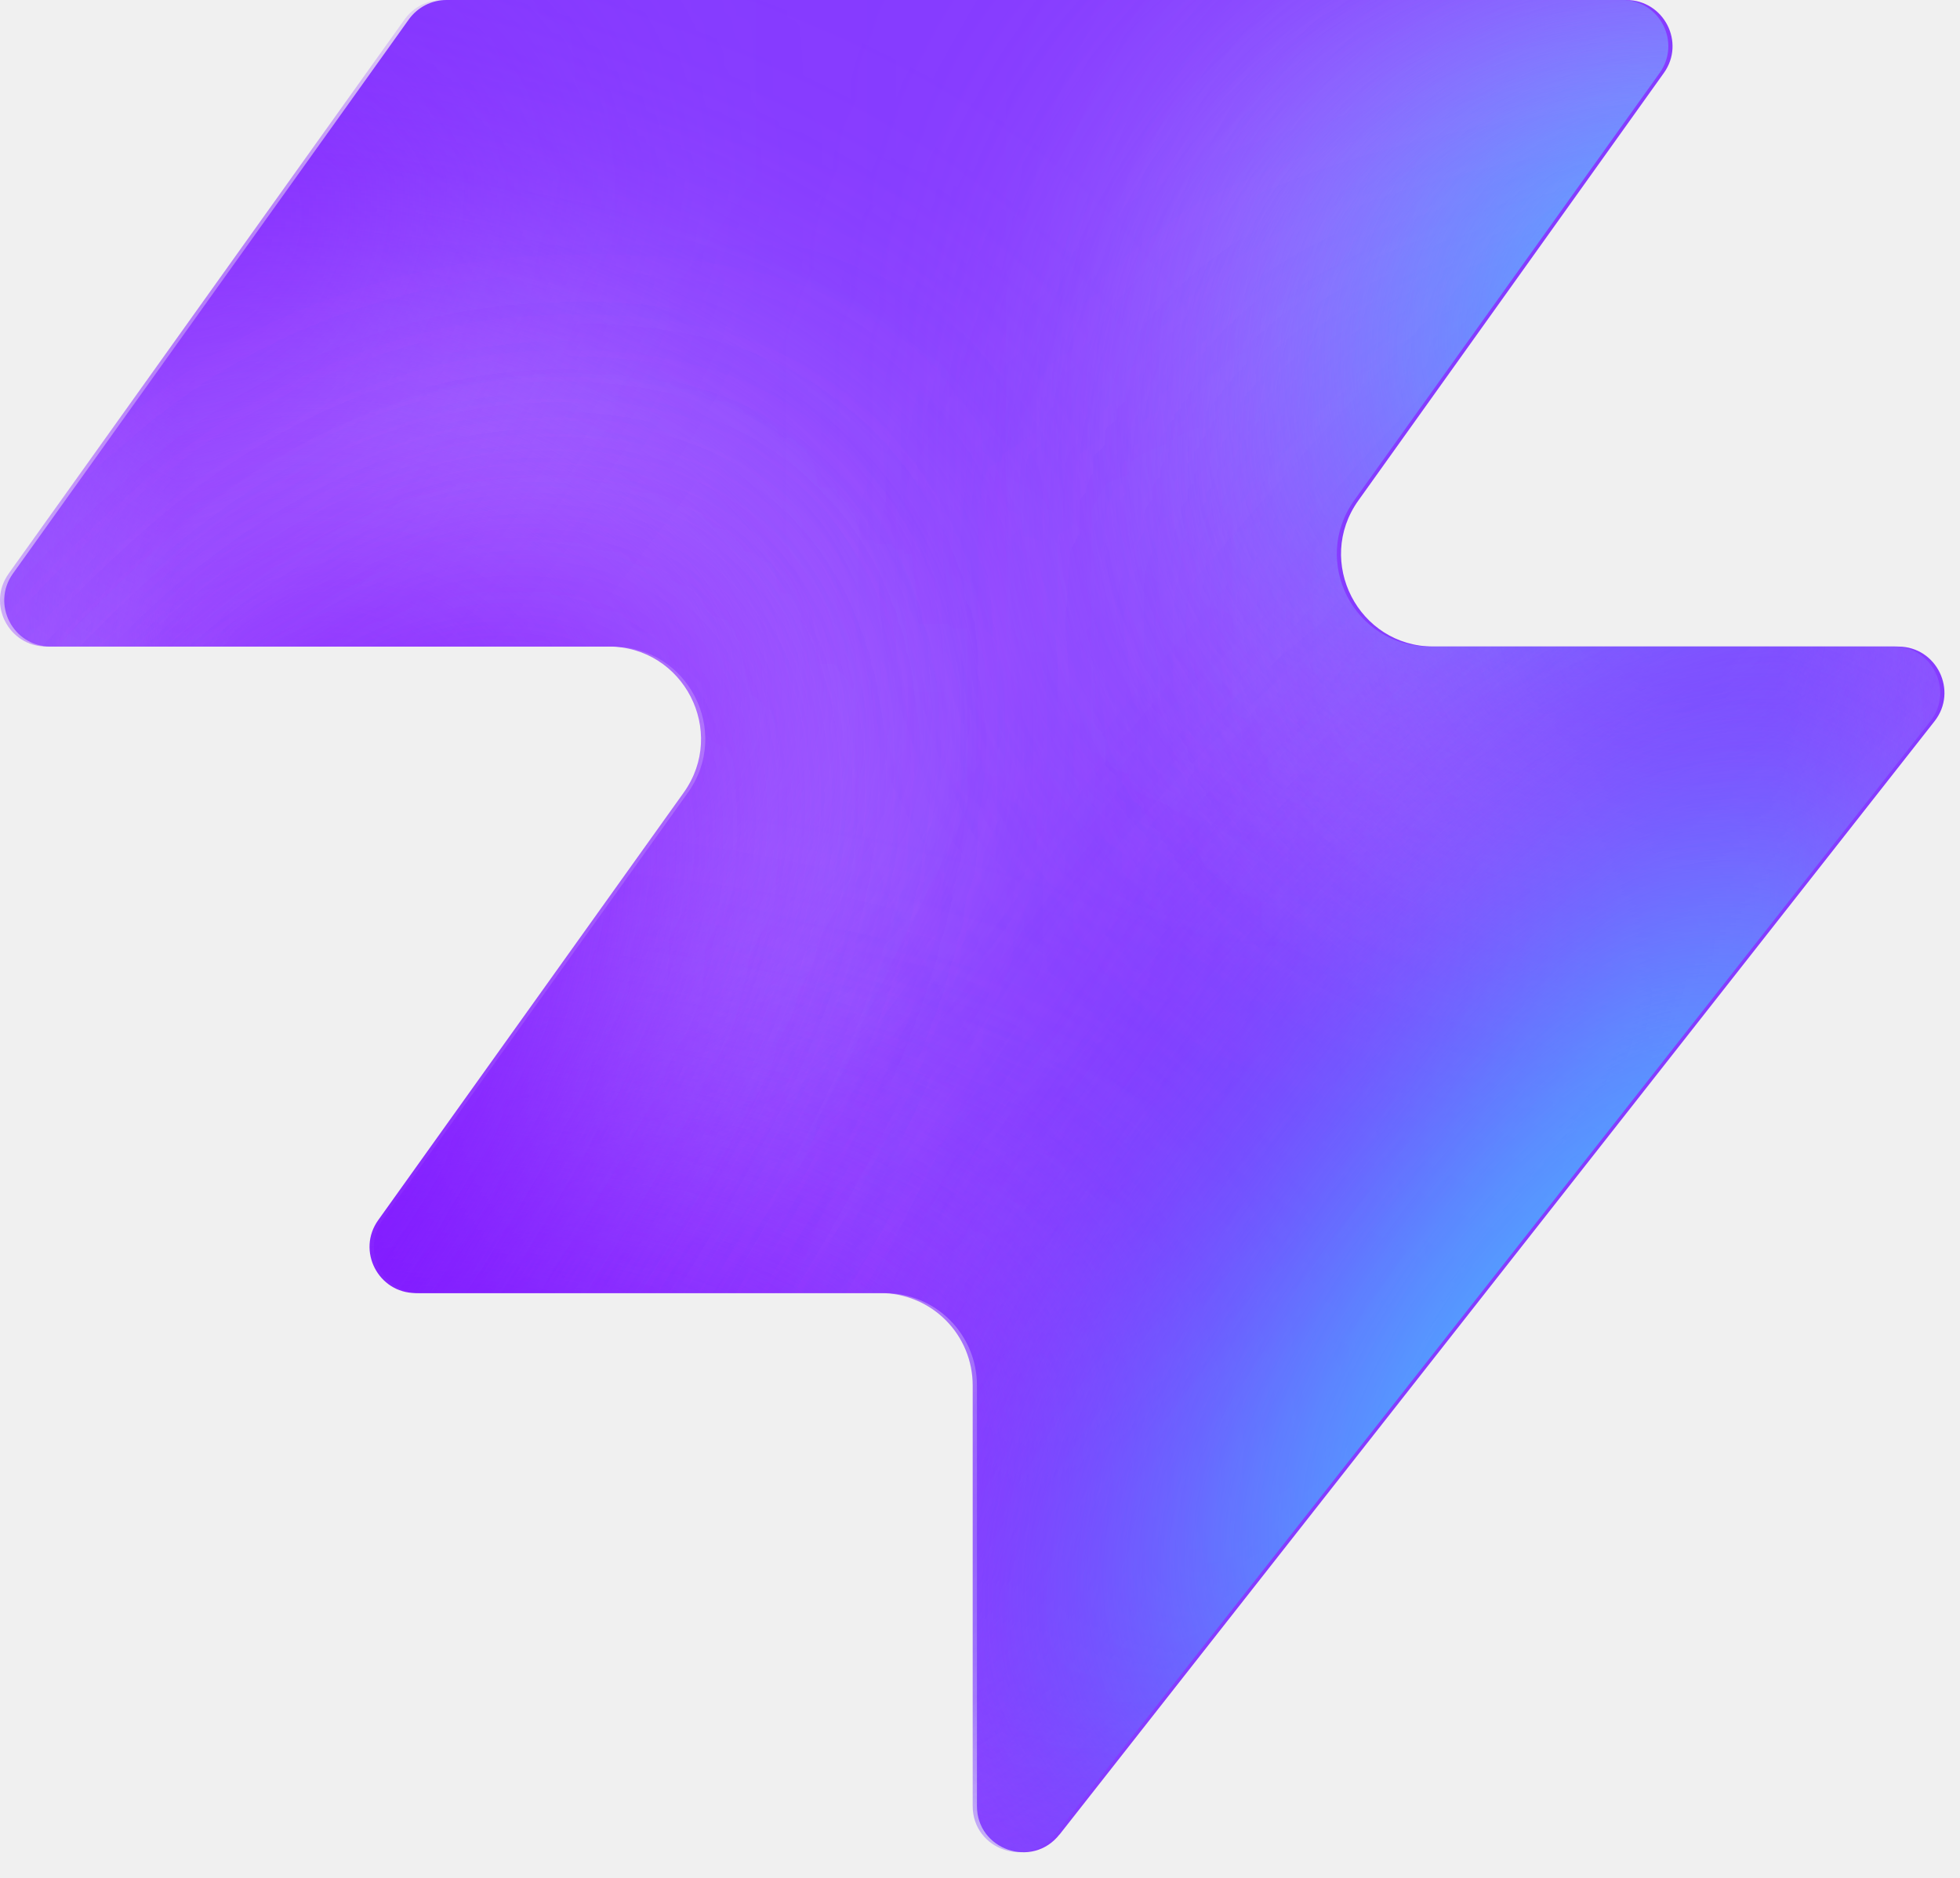
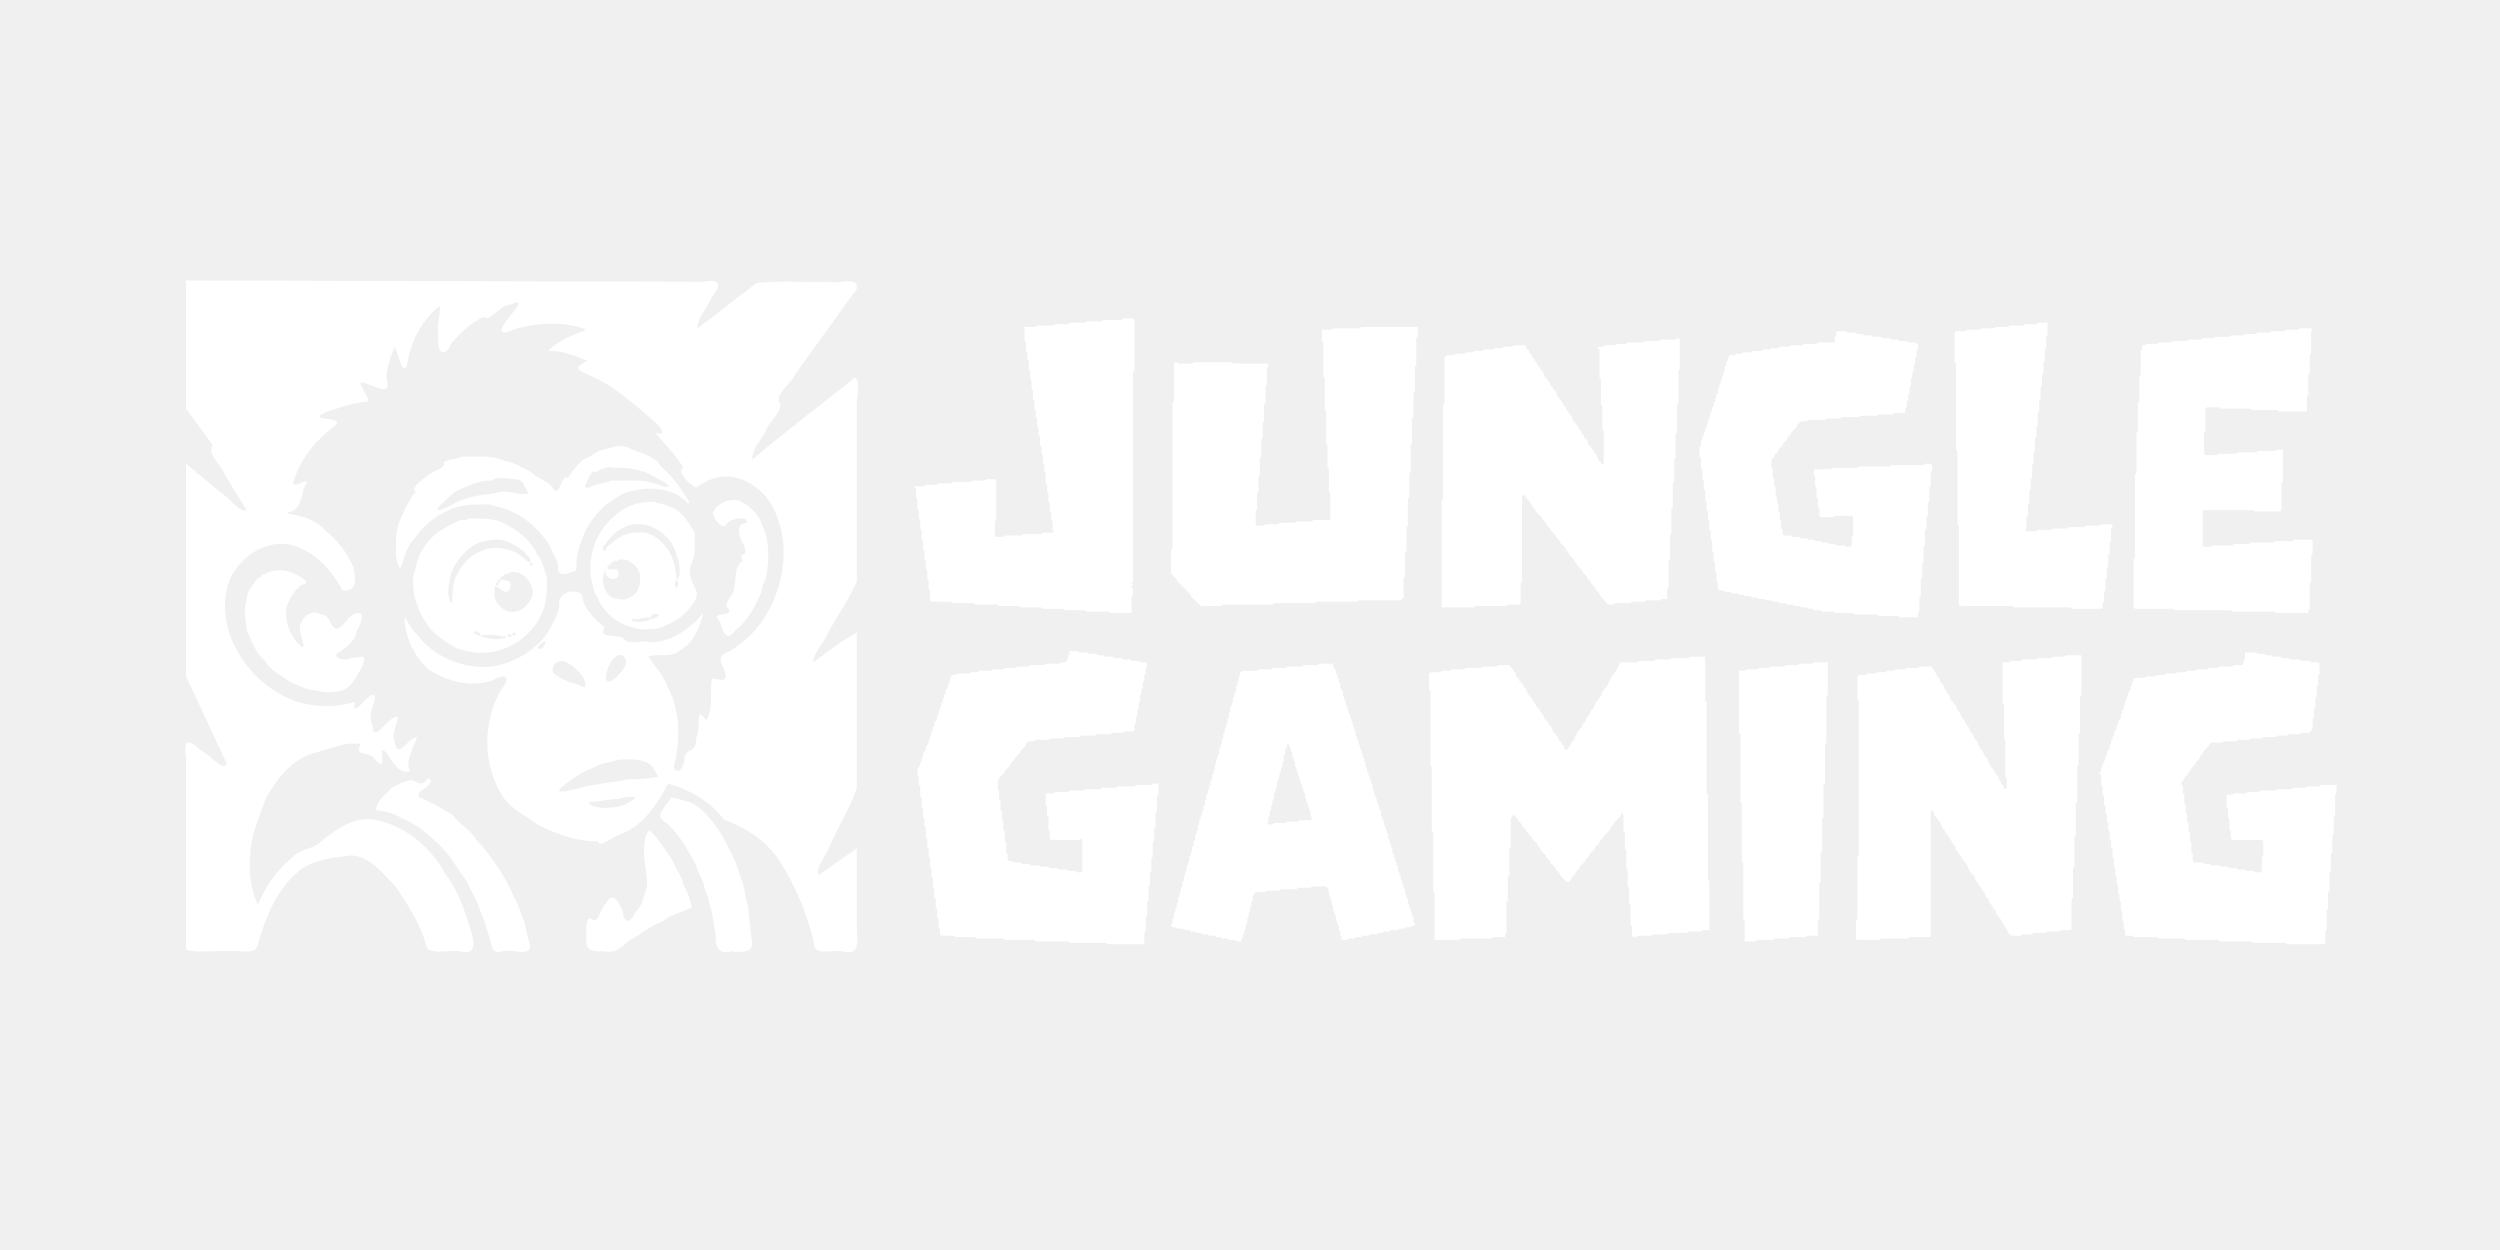
- <svg xmlns="http://www.w3.org/2000/svg" width="48" height="46" fill="none" viewBox="0 0 48 46">
-   <path fill="#863bff" d="M25.946 44.938c-.664.845-2.021.375-2.021-.698V33.937a2.26 2.26 0 0 0-2.262-2.262H10.287c-.92 0-1.456-1.04-.92-1.788l7.48-10.471c1.07-1.497 0-3.578-1.842-3.578H1.237c-.92 0-1.456-1.04-.92-1.788L10.013.474c.214-.297.556-.474.92-.474h28.894c.92 0 1.456 1.04.92 1.788l-7.48 10.471c-1.07 1.498 0 3.579 1.842 3.579h11.377c.943 0 1.473 1.088.89 1.83L25.947 44.94z" style="fill:#863bff;fill:color(display-p3 .525 .23 1);fill-opacity:1" />
-   <mask id="a" width="48" height="46" x="0" y="0" maskUnits="userSpaceOnUse" style="mask-type:alpha">
-     <path fill="#000" d="M25.842 44.938c-.664.844-2.021.375-2.021-.698V33.937a2.26 2.26 0 0 0-2.262-2.262H10.183c-.92 0-1.456-1.04-.92-1.788l7.48-10.471c1.07-1.498 0-3.579-1.842-3.579H1.133c-.92 0-1.456-1.04-.92-1.787L9.91.473c.214-.297.556-.474.92-.474h28.894c.92 0 1.456 1.04.92 1.788l-7.48 10.471c-1.07 1.498 0 3.578 1.842 3.578h11.377c.943 0 1.473 1.088.89 1.832L25.843 44.94z" style="fill:#000;fill-opacity:1" />
-   </mask>
-   <g mask="url(#a)">
-     <g filter="url(#b)">
-       <ellipse cx="5.508" cy="14.704" fill="#ede6ff" rx="5.508" ry="14.704" style="fill:#ede6ff;fill:color(display-p3 .927 .903 1);fill-opacity:1" transform="matrix(.00324 1 1 -.00324 -4.47 31.516)" />
-     </g>
-     <g filter="url(#c)">
-       <ellipse cx="10.399" cy="29.851" fill="#ede6ff" rx="10.399" ry="29.851" style="fill:#ede6ff;fill:color(display-p3 .927 .903 1);fill-opacity:1" transform="matrix(.00324 1 1 -.00324 -39.328 7.883)" />
-     </g>
-     <g filter="url(#d)">
-       <ellipse cx="5.508" cy="30.487" fill="#7e14ff" rx="5.508" ry="30.487" style="fill:#7e14ff;fill:color(display-p3 .492 .077 1);fill-opacity:1" transform="rotate(89.814 -25.913 -14.639)scale(1 -1)" />
-     </g>
-     <g filter="url(#e)">
-       <ellipse cx="5.508" cy="30.599" fill="#7e14ff" rx="5.508" ry="30.599" style="fill:#7e14ff;fill:color(display-p3 .492 .077 1);fill-opacity:1" transform="rotate(89.814 -32.644 -3.334)scale(1 -1)" />
-     </g>
-     <g filter="url(#f)">
-       <ellipse cx="5.508" cy="30.599" fill="#7e14ff" rx="5.508" ry="30.599" style="fill:#7e14ff;fill:color(display-p3 .492 .077 1);fill-opacity:1" transform="matrix(.00324 1 1 -.00324 -34.34 30.47)" />
-     </g>
-     <g filter="url(#g)">
-       <ellipse cx="14.072" cy="22.078" fill="#ede6ff" rx="14.072" ry="22.078" style="fill:#ede6ff;fill:color(display-p3 .927 .903 1);fill-opacity:1" transform="rotate(93.35 24.506 48.493)scale(-1 1)" />
-     </g>
-     <g filter="url(#h)">
-       <ellipse cx="3.47" cy="21.501" fill="#7e14ff" rx="3.47" ry="21.501" style="fill:#7e14ff;fill:color(display-p3 .492 .077 1);fill-opacity:1" transform="rotate(89.009 28.708 47.59)scale(-1 1)" />
-     </g>
-     <g filter="url(#i)">
-       <ellipse cx="3.47" cy="21.501" fill="#7e14ff" rx="3.47" ry="21.501" style="fill:#7e14ff;fill:color(display-p3 .492 .077 1);fill-opacity:1" transform="rotate(89.009 28.708 47.59)scale(-1 1)" />
-     </g>
-     <g filter="url(#j)">
-       <ellipse cx=".387" cy="8.972" fill="#7e14ff" rx="4.407" ry="29.108" style="fill:#7e14ff;fill:color(display-p3 .492 .077 1);fill-opacity:1" transform="rotate(39.51 .387 8.972)" />
-     </g>
-     <g filter="url(#k)">
-       <ellipse cx="47.523" cy="-6.092" fill="#7e14ff" rx="4.407" ry="29.108" style="fill:#7e14ff;fill:color(display-p3 .492 .077 1);fill-opacity:1" transform="rotate(37.892 47.523 -6.092)" />
-     </g>
-     <g filter="url(#l)">
-       <ellipse cx="41.412" cy="6.333" fill="#47bfff" rx="5.971" ry="9.665" style="fill:#47bfff;fill:color(display-p3 .28 .748 1);fill-opacity:1" transform="rotate(37.892 41.412 6.333)" />
-     </g>
-     <g filter="url(#m)">
-       <ellipse cx="-1.879" cy="38.332" fill="#7e14ff" rx="4.407" ry="29.108" style="fill:#7e14ff;fill:color(display-p3 .492 .077 1);fill-opacity:1" transform="rotate(37.892 -1.88 38.332)" />
-     </g>
-     <g filter="url(#n)">
-       <ellipse cx="-1.879" cy="38.332" fill="#7e14ff" rx="4.407" ry="29.108" style="fill:#7e14ff;fill:color(display-p3 .492 .077 1);fill-opacity:1" transform="rotate(37.892 -1.88 38.332)" />
-     </g>
-     <g filter="url(#o)">
-       <ellipse cx="35.651" cy="29.907" fill="#7e14ff" rx="4.407" ry="29.108" style="fill:#7e14ff;fill:color(display-p3 .492 .077 1);fill-opacity:1" transform="rotate(37.892 35.651 29.907)" />
-     </g>
-     <g filter="url(#p)">
-       <ellipse cx="38.418" cy="32.4" fill="#47bfff" rx="5.971" ry="15.297" style="fill:#47bfff;fill:color(display-p3 .28 .748 1);fill-opacity:1" transform="rotate(37.892 38.418 32.4)" />
-     </g>
-   </g>
-   <defs>
-     <filter id="b" width="60.045" height="41.654" x="-19.77" y="16.149" color-interpolation-filters="sRGB" filterUnits="userSpaceOnUse">
-       <feFlood flood-opacity="0" result="BackgroundImageFix" />
-       <feBlend in="SourceGraphic" in2="BackgroundImageFix" result="shape" />
-       <feGaussianBlur result="effect1_foregroundBlur_2002_17158" stdDeviation="7.659" />
-     </filter>
-     <filter id="c" width="90.34" height="51.437" x="-54.613" y="-7.533" color-interpolation-filters="sRGB" filterUnits="userSpaceOnUse">
-       <feFlood flood-opacity="0" result="BackgroundImageFix" />
-       <feBlend in="SourceGraphic" in2="BackgroundImageFix" result="shape" />
-       <feGaussianBlur result="effect1_foregroundBlur_2002_17158" stdDeviation="7.659" />
-     </filter>
-     <filter id="d" width="79.355" height="29.4" x="-49.64" y="2.03" color-interpolation-filters="sRGB" filterUnits="userSpaceOnUse">
-       <feFlood flood-opacity="0" result="BackgroundImageFix" />
-       <feBlend in="SourceGraphic" in2="BackgroundImageFix" result="shape" />
-       <feGaussianBlur result="effect1_foregroundBlur_2002_17158" stdDeviation="4.596" />
-     </filter>
-     <filter id="e" width="79.579" height="29.4" x="-45.045" y="20.029" color-interpolation-filters="sRGB" filterUnits="userSpaceOnUse">
-       <feFlood flood-opacity="0" result="BackgroundImageFix" />
-       <feBlend in="SourceGraphic" in2="BackgroundImageFix" result="shape" />
-       <feGaussianBlur result="effect1_foregroundBlur_2002_17158" stdDeviation="4.596" />
-     </filter>
-     <filter id="f" width="79.579" height="29.4" x="-43.513" y="21.178" color-interpolation-filters="sRGB" filterUnits="userSpaceOnUse">
-       <feFlood flood-opacity="0" result="BackgroundImageFix" />
-       <feBlend in="SourceGraphic" in2="BackgroundImageFix" result="shape" />
-       <feGaussianBlur result="effect1_foregroundBlur_2002_17158" stdDeviation="4.596" />
-     </filter>
-     <filter id="g" width="74.749" height="58.852" x="15.756" y="-17.901" color-interpolation-filters="sRGB" filterUnits="userSpaceOnUse">
-       <feFlood flood-opacity="0" result="BackgroundImageFix" />
-       <feBlend in="SourceGraphic" in2="BackgroundImageFix" result="shape" />
-       <feGaussianBlur result="effect1_foregroundBlur_2002_17158" stdDeviation="7.659" />
-     </filter>
-     <filter id="h" width="61.377" height="25.362" x="23.548" y="2.284" color-interpolation-filters="sRGB" filterUnits="userSpaceOnUse">
-       <feFlood flood-opacity="0" result="BackgroundImageFix" />
-       <feBlend in="SourceGraphic" in2="BackgroundImageFix" result="shape" />
-       <feGaussianBlur result="effect1_foregroundBlur_2002_17158" stdDeviation="4.596" />
-     </filter>
-     <filter id="i" width="61.377" height="25.362" x="23.548" y="2.284" color-interpolation-filters="sRGB" filterUnits="userSpaceOnUse">
-       <feFlood flood-opacity="0" result="BackgroundImageFix" />
-       <feBlend in="SourceGraphic" in2="BackgroundImageFix" result="shape" />
-       <feGaussianBlur result="effect1_foregroundBlur_2002_17158" stdDeviation="4.596" />
-     </filter>
-     <filter id="j" width="56.045" height="63.649" x="-27.636" y="-22.853" color-interpolation-filters="sRGB" filterUnits="userSpaceOnUse">
-       <feFlood flood-opacity="0" result="BackgroundImageFix" />
-       <feBlend in="SourceGraphic" in2="BackgroundImageFix" result="shape" />
-       <feGaussianBlur result="effect1_foregroundBlur_2002_17158" stdDeviation="4.596" />
-     </filter>
-     <filter id="k" width="54.814" height="64.646" x="20.116" y="-38.415" color-interpolation-filters="sRGB" filterUnits="userSpaceOnUse">
-       <feFlood flood-opacity="0" result="BackgroundImageFix" />
-       <feBlend in="SourceGraphic" in2="BackgroundImageFix" result="shape" />
-       <feGaussianBlur result="effect1_foregroundBlur_2002_17158" stdDeviation="4.596" />
-     </filter>
-     <filter id="l" width="33.541" height="35.313" x="24.641" y="-11.323" color-interpolation-filters="sRGB" filterUnits="userSpaceOnUse">
-       <feFlood flood-opacity="0" result="BackgroundImageFix" />
-       <feBlend in="SourceGraphic" in2="BackgroundImageFix" result="shape" />
-       <feGaussianBlur result="effect1_foregroundBlur_2002_17158" stdDeviation="4.596" />
-     </filter>
-     <filter id="m" width="54.814" height="64.646" x="-29.286" y="6.009" color-interpolation-filters="sRGB" filterUnits="userSpaceOnUse">
-       <feFlood flood-opacity="0" result="BackgroundImageFix" />
-       <feBlend in="SourceGraphic" in2="BackgroundImageFix" result="shape" />
-       <feGaussianBlur result="effect1_foregroundBlur_2002_17158" stdDeviation="4.596" />
-     </filter>
-     <filter id="n" width="54.814" height="64.646" x="-29.286" y="6.009" color-interpolation-filters="sRGB" filterUnits="userSpaceOnUse">
-       <feFlood flood-opacity="0" result="BackgroundImageFix" />
-       <feBlend in="SourceGraphic" in2="BackgroundImageFix" result="shape" />
-       <feGaussianBlur result="effect1_foregroundBlur_2002_17158" stdDeviation="4.596" />
-     </filter>
-     <filter id="o" width="54.814" height="64.646" x="8.244" y="-2.416" color-interpolation-filters="sRGB" filterUnits="userSpaceOnUse">
-       <feFlood flood-opacity="0" result="BackgroundImageFix" />
-       <feBlend in="SourceGraphic" in2="BackgroundImageFix" result="shape" />
-       <feGaussianBlur result="effect1_foregroundBlur_2002_17158" stdDeviation="4.596" />
-     </filter>
-     <filter id="p" width="39.409" height="43.623" x="18.713" y="10.588" color-interpolation-filters="sRGB" filterUnits="userSpaceOnUse">
-       <feFlood flood-opacity="0" result="BackgroundImageFix" />
-       <feBlend in="SourceGraphic" in2="BackgroundImageFix" result="shape" />
-       <feGaussianBlur result="effect1_foregroundBlur_2002_17158" stdDeviation="4.596" />
-     </filter>
-   </defs>
+ <svg xmlns="http://www.w3.org/2000/svg" width="1774" height="887" viewBox="0 0 1774 887">
+   <path fill="#fff" fill-rule="evenodd" d="M461 589c-3.705 3.531-4.153 11.011-4 17.086.345 8.105 2.598 15.42 2 23.914-2.637 5.492-2.515 12.43-8 17-3.286 8.251-8.277 8.813-9 0-1.663-4.96-6.911-15.825-11.765-6.235-3.905 2.758-4.699 12.663-9.188 12.282-6.754-6.27-4.518 10.207-5.047 14.735.097 7.863 5.82 7.386 12.739 7.218 7.97 1.88 12.953-3.452 18.261-8 7.957-3.777 14.5-10.296 23-13 5.852-5.192 14.399-6.832 21-10-1.843-5.316-2.328-10.87-6-16-1.283-6.91-5.701-11.597-8-18-5.083-7.102-9.542-14.444-16-21m15-23c-2.498 6.227-13.334 12.466-3.235 17.765 9.556 8.59 15.308 19.29 21.235 30.235 1.126 5.86 5.713 11.014 6 17 2.907 4.464 2.713 10.212 4.953 14.953.961 5.82 1.807 11.69 3.047 17.395-.935 8.093 1.944 14.526 11.434 11.652 8.604 1.282 17.1.612 13.566-10.434-.504-7.053-1.73-13.807-2-20.957-2.018-5.369-2.185-11.504-4-16.957-1.631-4.876-3.312-9.732-4.953-14.605-3.579-7.634-7.187-15.267-12-23-5.407-7.46-12.088-16.372-21.047-20.047-4.387-.671-8.34-3.023-13-3m-198-7c-4.374 5.04-11.212 9.06-11 16 6.939.539 13.258 2.571 19 6 12.135 4.97 21.602 14.088 31 24 5.06 6.494 8.794 13.19 14 20 2.947 7.013 7.345 13.56 9.748 21.121 2.656 6.092 4.388 12.032 6.252 18.227 2.125 5.125 1.018 13.503 9.739 10.652 6.037-2.05 21.037 4.863 19.261-5-1.919-5.09-2.66-10.67-4-16-2.796-5.248-3.599-11.881-7-17-3.03-7.177-7.13-14.4-11.426-21.279-4.85-7.001-9.246-13.568-15.574-19.721-4.096-7.198-12.231-11.1-17-18-7.735-4.1-14.697-8.886-23-12-6.005-4.022 14.08-9.704 5.652-14-5.085 8.545-8.612.064-13.652 2-4.372.443-8.345 3.377-12 5m-95-149c-3.43 5.017-8.26 9.454-8 16-2.566 6.365-.43 14.435 0 21 3.212 7.532 6.355 16.08 13 22 4.032 6.7 11.772 10.546 18 15 6.533 2.58 11.99 5.909 19 6 5.934 2.054 14.442 1.493 19.953-.953 5.895-3.39 8.425-10.156 12.047-16.047 3.703-9.852.161-6.586-8-6-4.039 3.067-16.453-1.083-7.094-4.906 4.435-3.286 10.411-7.66 11.094-14.094 1.746-3.238 6.969-12.797 1.305-13-6.857.484-8.114 7.15-14.117 10.812-5.354 2.822-5.463-10.057-12.188-9.812-7.782-4.673-16.873 3.945-15 12.391.529 4.12 6.033 16.49-1.812 7.797-6.022-6.622-8.695-15.02-8.188-24.188 1.815-6.195 5.119-12.534 11-17 8.996-.855-2.574-6.904-6.311-8.387-6.014-2.935-14.503-2.492-19.968.813-2.22-.243-2.649 3.051-4.721 2.574m144-41c-8.142 3.893-16.457 7.198-22.718 14.718-4.645 5.42-8.253 12.396-9.282 19.282-2.879 6.121-1.794 13.354-1 20.043 2.168 5.717 3.319 11.887 7.426 17.236C306.261 449.532 315.23 454.812 324 460c6.567 1.87 13.07 3.895 20.782 3 6.521-.196 12.494-2.114 18.171-4.953 8.291-4.407 16.787-12.118 20.795-21.168 4.416-8.328 4.594-17.808 4.252-27.879-2.3-5.122-2.893-11.607-7-16-4.914-11.03-15.565-17.84-26-23-7.045-2.167-14.957-2.242-23-2-.944 2.007-3.391.566-5 1m33 82c3.686-3.987 3.86 3.852 0 0m-19 0c5.194-1.025 13.349-.23 19 1-5.71 2.484-11.514 1.424-17.348 0-.818.313-1.16-.524-1.652-1m22-1c3.686-3.987 3.86 3.852 0 0m-25 0c3.686-3.987 3.86 3.852 0 0m-2-1c3.686-3.987 3.86 3.852 0 0m16-35c4.127-3.275.515 5.36 0 0m1-2c4.127-3.275.515 5.36 0 0m9-6c9.076-1.659 16.674 7.688 16 16-2.252 6.777-8.656 13.845-17 12-5.795-2.158-11.363-7.039-10-14.391-1.226-10.776 8.052 7.133 11-2.609 3.204-8.958-13.162-2.632-4.843-8.526 1.261-2.308 3.689-.49 4.843-2.474m14-6c4.127-3.275.515 5.36 0 0m0-4c2.61 8.716-7.247-4.001-11.243-4.495-6.623-2.786-16.122-4.175-22.757-.505-9.94 3.175-16.729 12.573-20 22-1.029 3.057-.675 21.768-3 12.305-2.24-6.026.193-12.318 1-18.305 3.364-9.057 10.54-17.782 20-22 5.905-1.528 13.154-3.346 19.348-1 6.104 2.531 12.008 6.146 16.652 12m88-40c-7.734-.16-14.691 1.557-20.953 4.953-10.278 6.08-18.903 16.797-22.047 28.395-2.085 5.963-2.306 12.698-2 19.652 1.892 4.907 1.728 10.665 5 15 4.115 10.549 13.933 18.43 24.348 21 5.962 2.356 11.66 1.475 18.043 1 8.453-2.617 17-6.82 23.233-14.624 3.754-4.88 6.702-9.247 3.376-14.724-3.184-5.807-4.88-11.125-2-17.347 2.97-6.148 1.751-14.03 2-21.305-4.723-7.875-9.837-16.723-19.348-19-2.757-2.046-6.84-1.312-9.652-3m-2 83c-2.143 3.189-18.5 2.749-12.652 0 4.508 1.56 9.145-2.66 12.652 0m6-3c-8.383 8.389-8.656-2.733 0 0m12-25c4.449 6.243-4.247 9.024 0 0m-41-14c8.46-1.207 17.116 6.844 15 15.739.22 8.214-7.957 14.37-16.086 12.261-9.27-.952-12.704-14.115-7.914-21-2.477 9.234 13.02 9.006 8.047.047-7.79.273-10.32-.416-2.047-6.047 1.058-.298 2.512.68 3-1m-11-9c4.384-5.797 8.258-11.3 15.467-14.08 6.628-3.464 15.433-2.225 21.486 1.033 7.022 4.017 13.472 10.6 15.047 19.047 2.236 3.899 3.89 16.653.047 17.047-.475-7.632-2.037-14.43-6-21-5.173-7.076-12.203-13.526-21.786-12.047-9.052-.273-15.964 4.62-22.261 11 .09 4.126-3.016.978-2-1m96-33c-7.655-1.025-13.994 1.672-17.859 7.859-1.37 2.82 6.584 15.594 9.859 8.141 2.85-2.738 14.937-5.678 14 0-9.23.288-5.207 11.195-2.047 15.953 3.848 10.974-4.713 2.627-.953 11.047-6.565 4.558-4.186 12.821-6 19.348.125 5.09-8.74 10.252-4.094 14.558 3.81 6.549-14.351 1.147-5.826 9.561 1.723 6.438 4.725 15.027 10.732 5.721 4.733-3.306 9.044-9.228 12.188-14.188 2.72-5.757 6.407-10.814 7-17 2.86-5.05 3.547-10.998 4-17.043.399-9.37-.132-18.355-4-25.957-2.426-7.896-9.163-14.5-17-18m-35 1c-5.37-8.87-11.346-17.49-20-25-2.361-4.697-7.625-6.96-13.623-9.774-6.782-1.213-10.96-6.18-19.159-4.226-5.93 1.582-12.24 2.342-17.218 7-7.321 1.464-11.776 9.536-16 15-5.115-2.817-5.652 15.628-11 7-3.238-5.002-10.43-6.064-15-11-5.892-2.889-12.246-6.981-19-8-8.644-4.274-19.686-2.758-30-3-3.272 2.103-14.271 2.06-13 5 .661 3.857-9.22 5.18-11.906 8.906-5.259 3.49-12.097 9.508-8.047 11.047-5.505 6.505-8.333 14.31-12.047 22.047-2.49 7.245-2.093 15.685-2 24 1.514 6.53 3.154 12.432 5 2.652 2.086-5.744 4.079-11.83 9-16.652 5.86-8.551 14.38-14.837 23.467-19.08 8.927-4.15 18.99-4.177 29.533-3.92 4.864 1.994 10.387 2.4 15 5 10.973 4.391 20.733 14.376 27 24 1.624 5.15 6.247 10.111 6 16-.5 8.195 9.522 2.647 13 1.652-.138-8.358.937-15.796 4.495-22.895 2.896-9.177 9.24-16.946 16.505-23.757 6.295-3.998 12.98-9.577 21-10 6.209-1.942 15.091-1.379 21.348 0 6.053 1.552 11.248 4.2 15.652 9h1zm-114-6c-5.704 1.806-13.012-1.837-19.739-1-5.72 1.642-12.08 1.735-17.956 3-5.672 1.43-11.246 3.093-16.305 6-4.147 2.282-16.44 7.907-7.188-.812 4.463-3.656 7.592-8.207 13.141-10.141 7.344-3.243 13.79-6.405 22.047-6.047 3.149-3.311 12.232-.89 16.953-1.047 6.444.95 5.403 4.792 9.047 10.047m40-5c1.988-3.709 4.601-12.718 7.953-9.953 3.601-2.628 10.08-4.37 12.047-3.047 8.313-.561 15.83.8 23 3 5.521 2.955 11.643 5.424 17 10-4.307 1.871-9.63-2.522-14.348-3-8.34-1.647-17.706-.816-26.652-1-5.099 2.18-11.131 2.105-15.953 4.953-1.024-.18-2.57.678-3.047-.953M132 199v91l19 26c-4.548 6.37 6.26 14.213 8.476 20.774L175 362c-4.799 2.478-12.615-9.468-18.601-12.668L132 329v151l29 62c-3.193 6.016-12.772-7.609-18.547-9.534-8.544-8.277-12.624-7.88-10.453 4.664V674c9.358 2.406 20.594.28 30.65 1 6.862-1.449 19.21 4.174 20.629-5.836 5.243-18.34 12.555-36.931 27.298-49.741 10.155-9.573 25.282-10.644 38.466-12.423 13.56.463 22.87 13.08 31.692 22.13 9.208 13.62 18.362 27.686 22.265 43.87 6.22 4.614 15.966.713 23.564 2 10.837 3.579 10.303-5.737 8.01-13.279-4.592-14.66-8.987-29.415-18.627-41.688-9.89-18.43-27.027-32.878-47.484-37.821-15.301-4.465-30.506 6.262-41.694 15.753-5.66 5.113-14 4.034-19.763 10.848-10.76 8.665-18.67 20.536-24.006 33.187-5.183-11.07-6.883-23.858-5.327-36.159.38-13.871 6.864-26.95 11.088-39.953 8.075-13.15 17.645-26.464 33.055-31.35 11.26-2.27 22.62-8.625 34.184-6.538-5.326 10.159 6.019 3.615 10.695 11.642 9.87 9.765-.323-14.489 7.606-5.318 3.905 5.45 8.915 15.858 16.699 12.676-3.833-7.792 2.6-16.383 5-24-7.47 1.05-13.709 16.858-16 3-3.775-5.573 8.021-22.06-1.955-15.876-5.512 2.925-13.487 17.624-13.865 3.548-4.744-6.22 5.749-20.655.317-20.67-4.989.916-15.659 18.216-12.497 4.998-18.837 5.643-39.815 3.513-56.361-7.35-14.16-8.594-24.932-22.106-31.443-37.223-5.36-13.75-6.534-29.899-.503-43.583 7.253-14.477 22.775-25.376 39.393-23.844 18.086 2.998 31.764 17.293 39.914 33 11.067.948 9.148-8.359 8-16-4.517-10.839-11.575-19.738-20.738-27.03-6.702-8.096-17.568-9.788-27.262-11.97 10.28-1.751 10.483-9.475 12.642-17.695 8.432-12.932-12.244 5.855-6.562-6.774 4.975-15.788 16.222-27.985 29.079-37.906 6.722-6.933-22.106-2.196-7.337-9.036 9.712-3.08 19.584-7.053 30.178-7.589 2.11-3.91-12.753-17.945.114-12.295 6.717 1.804 16.553 8.49 13.245-3.084-.506-8.37 2.823-15.942 5.641-23.621 2.317 3.603 5.838 22.253 8.877 13.053C291.152 242.854 299.24 227.158 312 217c.514 6.49-2.181 15.016-1 22.477-1.358 10.693 4.648 15.441 9.47 3.897 6.409-7.108 13.977-14.949 22.878-18.374 5.015 3.543 11.536-9.18 19.2-8.903 12.756-6.105-.579 7.538-3.409 11.722-7.917 11.307-.018 8.553 8.647 4.919 15.59-3.683 33.362-4.89 48.214 1.262-9.732 3.759-19.533 7.4-27 15 9.925-.301 18.958 3.37 28 7-11.046 5.27-7.287 6.52 3.055 11.027 16.12 7.241 29.45 19.41 42.757 30.785 5.714 4.01 11.253 12.631 2.188 9.188 6.574 8.4 14.654 15.719 20 25-5.408 1.886 4.613 12.5 9 14 7.241-5.184 15.023-8.617 24.099-7.864 14.222 1.876 26.559 12 32.013 25.357 12.233 27.293 4.828 60.916-14.018 83.413-5.284 5.922-11.41 10.84-18.094 15.094-3.641 1.495-9.908 2.421-4.273 12.82 6.042 14.973-11.121 2.336-8.786 8.526-1.323 9.216 1.515 19.51-3.941 27.654-8.378-11.77-3.153 6.54-6.852 11.872.022 12.995-6.99 6.808-8.566 15.329-.058 11.272-10.695 12.225-6.067.233 3.147-16.913 2.645-35.368-5.745-50.855-2.615-8.313-9.032-14.47-13.77-21.579 6.773-2.674 15.87 1.177 22.362-4.346 9.39-5.107 14.509-16.406 16.638-26.654-9.251 11.066-21.945 20.145-36.69 20.842-8.548-2.327-15.373 3.058-20.561-3.343-8.432-2.856-16.74.563-12.736-7.32-7.16-6.056-15.184-13.413-16.013-23.179-5.368-5.308-17.857-1.192-16.108 7.647-1.437 8.8-6.578 17.24-11.929 24.118-12.063 12.79-29.261 21.053-47.093 19.235-16.282-1.424-32.076-9.6-41.986-22.838-5.568-4.138-10.624-20.367-8.212-5.103 1.767 11.295 8.162 22.864 16.739 30.146 13.407 8.413 29.67 12.937 45.132 7.536 11.004-5.812 12.878-1.615 5.439 7.79-12.516 22.523-12.355 51.412 1.045 73.524 5.691 9.976 17.364 14.68 26.205 21.492 13.032 6.36 27.085 11.714 41.768 11.453 1.652 5.571 11.012-3.864 16.066-4.842 15.995-5.98 26.522-21.392 33.934-36.158 15.646 4.428 30.129 12.622 39.922 25.84 15.514 5.235 30.66 15.347 39.627 29.79 11.226 17.119 18.823 36.702 23.952 56.382-.56 11.338 13.02 5.655 20.02 6.988 12.075 3.64 11.2-5.669 10.479-14.825V602l-27 19c-3.129-5.222 6.295-14.675 8.107-21.562 6.096-13.309 13.79-26.246 18.893-39.786V449c-11.242 5.576-20.74 13.886-31 21-.083-6.468 7.706-13.959 10.522-20.804 6.579-12.248 15.037-23.989 20.478-36.544V285c.833-3.995 2.778-23.31-4.239-14.67-23.29 18.512-47.094 36.39-69.761 55.67-.949-6.584 6.22-14.03 9.397-20.306 2.06-6.566 13.328-14.863 9.447-20.311-2.346-5.71 8.636-13.45 11.562-19.963L608 205c1.437-9.842-13.86-2.95-20.216-5-16.859.546-34.459-1.093-50.853.82L495 233c-.713-7.44 7.296-14.714 10.017-22.09 7.392-9.22 5.817-13.147-6.147-10.942zm319 367c-5.038 4.655-10.99 7.105-18 7-3.602.773-14.85.148-15.047-3.953 7.296-.005 13.707-2.148 21.047-2.047 2.835-1.21 9.474-2.293 12-1m16-15c-6.804 1.769-14.245 2-21.782 2-5.703 1.648-12.051 1.737-17.913 3-6.212 1.014-12.504 1.833-18.258 3.953-3.49.042-17.272 5.172-10.188-1.812 6.82-5.304 14.056-10.503 22.452-13.528 5.691-3.304 11.832-3.552 17.689-5.613 8.602.076 17.648-1.384 24 5 1.048 2.271 2.68 4.541 4 7m-74-79c5.029-6.968 13.48.275 17.765 4.765 3.89 2.917 8.167 14.818.282 9.282-6.386-1.553-12.485-3.706-18.047-8.047-1.579-2.301-.851-3.532 0-6m49-7c5.592 6.447-.875 10.842-4 15-6.587 6.121-9.908 4.273-7-4.695 1.287-4.46 5.026-11.71 11-10.305m-55-10c.14 7.485-11.045 7.02-1.721.574l1.278-.426zm559 16h-10l-1 1h-10l-1 1h-11l-1 1h-9l-1 1h-9l-1 1h-10l-1 1h-1v2l-1 1v3l-1 1v2l-1 1v4l-1 1v2l-1 1v3l-1 1v2l-1 1v3l-1 1v3l-1 1v3l-1 1v2l-1 1v3l-1 1v3l-1 1v3l-1 1v2l-1 1v3l-1 1v2l-1 1v3l-1 1v3l-1 1v2l-1 1v3l-1 1v3l-1 1v2l-1 1v2l-1 1v3l-1 1v3l-1 1v3l-1 1v2l-1 1v2l-1 1v3l-1 1v3l-1 1v2l-1 1v3l-1 1v3l-1 1v3l-1 1v2l-1 1v3l-1 1v2l-1 1v3l-1 1v2l-1 1v3l-1 1v3l-1 1v3l-1 1v2l-1 1v3l-1 1v3l-1 1v2l-1 1v3l-1 1v3l-1 1v1l1 1h3l1 1h4l1 1h3l1 1h3l1 1h3l1 1h4l1 1h4l1 1h3l1 1h4l1 1h5l1 1h3v-2l1-1v-2l1-1v-2l1-1v-3l1-1v-3l1-1v-3l1-1v-3l1-1v-3l1-1v-3l2-3h7l1-1h9l1-1h11l1-1h9l1-1h10l1 1v1l1 1v3l1 1v2l1 1v3l1 1v3l1 1v2l1 1v3l1 1v2l1 1v3l1 1v3l1 1v2h4l1-1h4l1-1h4l1-1h4l1-1h5l1-1h3l1-1h4l1-1h5l1-1h4l1-1h3l1-1h2v-2l-1-1v-3l-1-1v-2l-1-1v-2l-1-1v-2l-1-1v-3l-1-1v-2l-1-1v-3l-1-1v-2l-1-1v-2l-1-1v-2l-1-1v-2l-1-1v-3l-1-1v-2l-1-1v-2l-1-1v-2l-1-1v-3l-1-1v-2l-1-1v-2l-1-1v-3l-1-1v-2l-1-1v-2l-1-1v-2l-1-1v-2l-1-1v-3l-1-1v-2l-1-1v-2l-1-1v-2l-1-1v-2l-1-1v-2l-1-1v-3l-1-1v-2l-1-1v-2l-1-1v-2l-1-1v-2l-1-1v-3l-1-1v-2l-1-1v-2l-1-1v-2l-1-1v-2l-1-1v-2l-1-1v-2l-1-1v-3l-1-1v-2l-1-1v-2l-1-1v-2l-1-1v-2l-1-1v-2l-1-1v-2l-1-1v-2l-1-1v-2l-1-1v-3l-2-3v-3l-1-1v-2l-1-1v-2l-1-1v-2l-2-3Zm-32 57 1 1v1l1 1v2l1 1v3l1 1v2l1 1v3l1 1v2l1 1v2l1 1v2l1 1v2l1 1v2l1 1v2l1 1v3l1 1v2l1 1v2l1 1v2l1 1v3l1 1v1l-1 1h-8l-1 1h-8l-1 1h-8l-1 1h-3l-1-1 1-1v-3l1-1v-3l1-1v-3l1-1v-3l1-1v-4l1-1v-2l1-1v-4l1-1v-2l1-1v-3l1-1v-2l1-1v-3l1-1v-4l1-1v-3l1-1v-2Zm383-58h-10l-1 1h-9l-1 1h-9l-1 1h-10l-1 1h-7l-1 1h-8l-1 1h-4v44l1 1v48l1 1v41l1 1v40l1 1v15h8l1-1h11l1-1h10l1-1h11l1-1h8v-11l1-1v-25l1-1v-21l1-1v-23l1-1v-23l1-1v-28l1-1v-33l1-1Zm-87-4h-11l-1 1h-12l-1 1h-10l-1 1h-11l-1 1h-12l-1 1v1l-1 1-1 3-4 5v1l-1 1-1 3-4 5-1 3-4 5-1 3-2 2v1l-1 1v1l-2 2-1 3-2 2v1l-4 5v1l-1 1-1 3-2 2v1l-2 2v1l-1 1h-1l-1-1v-1l-2-2v-1l-2-2v-1l-4-5-1-3-2-2v-1l-3-3-1-3-2-2v-1l-3-3v-1l-2-2v-1l-4-5-1-3-2-2v-1l-3-3v-1l-2-2-1-3-4-5h-8l-1 1h-10l-1 1h-11l-1 1h-9l-1 1h-6l-1 1h-7l-1 1v11l1 1v53l1 1v46l1 1v42l1 1v33h17l1-1h22l1-1h9v-2l1-1v-22l1-1v-17l1-1v-19l1-1v-20l2-3 3 3v1l3 3v1l3 3v1l4 4v1l4 4v1l2 2v1l4 4v1l3 3v1l4 4v1l3 3v1l5 5h1l2-2v-1l3-3v-1l3-3v-1l4-4v-1l3-3v-1l4-4v-1l3-3v-1l8-9v-1l2-2v-1l5-5v-1l1-1 1 1v11l1 1v12l1 1v13l1 1v12l1 1v11l1 1v14l1 1v7l1 1h2l1-1h10l1-1h10l1-1h13l1-1h9l1-1h5v-35l-1-1v-60l-1-1v-65l-1-1Zm267-1h-11l-1 1h-8l-1 1h-10l-1 1h-10l-1 1h-7l-1 1h-5v29l1 1v24l1 1v26l1 1v7l-1 1-1-1v-1l-2-2v-1l-1-1-1-3-2-2v-1l-4-5v-1l-1-1-1-3-2-2-1-3-2-2v-1l-1-1-1-3-2-2-1-3-2-2-1-3-2-2-1-3-2-2v-1l-1-1v-1l-2-2-1-3-4-5-1-3-2-2v-1l-1-1-1-3-2-2-1-3-2-2v-1l-1-1v-1l-2-2v-1h-9l-1 1h-8l-1 1h-7l-1 1h-5l-1 1h-6l-1 1h-6l-1 1h-5l-1 1v16l1 1v110l-1 1v44l-1 1v13l1 1h16l1-1h19l1-1h15v-89l1-1 1 1 1 3 4 5 1 3 2 2v1l4 5v1l1 1v1l2 2 1 3 2 2v1l2 2v1l4 5 1 3 4 5 1 3 2 2v1l4 5 1 3 2 2 1 3 2 2v1l2 2 1 3 4 5v1l1 1v1l2 2 1 3 2 2h7l1-1h7l1-1h9l1-1h8l1-1h7l1-1v-21l1-1v-21l1-1v-21l1-1v-23l1-1v-25l1-1v-22l1-1v-26l1-1Zm168 5h-5l-1-1h-6l-1-1h-7l-1-1h-5l-1-1h-5l-1-1h-4l-1-1h-5l-1-1h-8v5l-1 1v2l-1 1h-6l-1 1h-9l-1 1h-7l-1 1h-7l-1 1h-6l-1 1h-6l-1 1h-7l-1 1h-6l-1 1h-6l-1 1h-7l-1 1v1l-1 1v2l-1 1v2l-2 3v2l-1 1v2l-1 1v2l-1 1v2l-1 1v2l-1 1v2l-2 3v2l-1 1v2l-2 3v2l-1 1v2l-1 1v2l-1 1v2l-2 3v2l-1 1v2l-2 3v2l-1 1v2l-1 1v1l1 1v7l1 1v6l1 1v6l1 1v5l1 1v5l1 1v5l1 1v5l1 1v5l1 1v6l1 1v6l1 1v5l1 1v5l1 1v6l1 1v4l1 1v6l1 1v6l1 1v5l1 1v4h5l1 1h17l1 1h18l1 1h23l1 1h22l1 1h24l1 1h27v-9l1-1v-14l1-1v-12l1-1v-13l1-1v-12l1-1v-12l1-1v-12l1-1v-15l1-1v-6h-11l-1 1h-9l-1 1h-9l-1 1h-10l-1 1h-11l-1 1h-8l-1 1h-9l-1 1h-4v9l1 1v6l1 1v8l1 1v5l1 1h21l1 1v10l-1 1v10l-1 1h-4l-1-1h-5l-1-1h-5l-1-1h-5l-1-1h-5l-1-1h-6l-1-1h-4l-1-1h-6l-1-1v-5l-1-1v-7l-1-1v-6l-1-1v-6l-1-1v-5l-1-1v-6l-1-1v-6l-1-1v-5l-1-1v-2l2-2v-1l3-3v-1l2-2v-1l3-3v-1l3-3v-1l2-2v-1l6-7h8l1-1h9l1-1h8l1-1h8l1-1h9l1-1h7l1-1h8l1-1h6l2-3v-7l1-1v-6l1-1v-7l1-1v-7l1-1v-7l1-1v-7Zm-832 0h-4l-1-1h-5l-1-1h-5l-1-1h-5l-1-1h-6l-1-1h-4l-1-1h-5l-1-1h-6l-1-1h-6v2l-1 1v2l-1 1v1l-1 1h-3l-1 1h-10l-1 1h-10l-1 1h-8l-1 1h-8l-1 1h-8l-1 1h-8l-1 1h-5l-1 1h-9l-1 1h-3v2l-1 1v2l-1 1v2l-2 3v2l-1 1v2l-1 1v2l-1 1v2l-1 1v2l-1 1v2l-1 1v2l-2 3v2l-1 1v2l-1 1v2l-1 1v2l-1 1v2l-2 3v2l-2 3v2l-1 1v2l-1 1v2l-2 3v4l1 1v6l1 1v7l1 1v7l1 1v6l1 1v5l1 1v7l1 1v6l1 1v6l1 1v6l1 1v6l1 1v7l1 1v6l1 1v6l1 1v6l1 1v6l1 1v4l1 1h9l1 1h14l1 1h19l1 1h21l1 1h23l1 1h26l1 1h26v-8l1-1v-10l1-1v-10l1-1v-10l1-1v-9l1-1v-9l1-1v-10l1-1v-9l1-1v-10l1-1v-11l1-1v-8h-4l-1 1h-11l-1 1h-12l-1 1h-10l-1 1h-11l-1 1h-10l-1 1h-9l-1 1h-6v8l1 1v7l1 1v9l1 1v5l1 1h20l1-1 1 1v22l-1 1h-3l-1-1h-5l-1-1h-6l-1-1h-5l-1-1h-6l-1-1h-6l-1-1h-5l-1-1h-5l-1-1h-2l-1-1v-4l-1-1v-7l-1-1v-7l-1-1v-6l-1-1v-6l-1-1v-6l-1-1v-7l-1-1v-6l1-1v-1l4-4v-1l4-4v-1l3-3v-1l4-4v-1l4-4v-1l2-2h4l1-1h9l1-1h10l1-1h10l1-1h10l1-1h10l1-1h8l1-1h6l1-1v-4l1-1v-4l1-1v-4l1-1v-4l1-1v-5l1-1v-3l1-1v-4l1-1v-4l1-1v-4l1-1v-2Zm378-230h-1l-1 1h-11l-1 1h-10l-1 1h-11l-1 1h-7l-1 1h-7l-1 1h-4v1l1 1v20l1 1v18l1 1v17l1 1v23l-1 1-1-1v-1l-2-2-1-3-2-2v-1l-4-5-1-3-2-2v-1l-2-2v-1l-2-2v-1l-4-5-1-3-2-2v-1l-2-2v-1l-2-2v-1l-4-5-1-3-2-2v-1l-2-2v-1l-4-5-1-3-2-2v-1l-2-2v-1l-2-2v-1l-2-2v-1l-2-2v-1l-2-2v-1l-1-1h-8l-1 1h-6l-1 1h-5l-1 1h-7l-1 1h-6l-1 1h-5l-1 1h-6l-1 1h-5l-1 1h-1v33l-1 1v67l-1 1v76h23l1-1h22l1-1h9v-15l1-1v-61l1-1 6 7v1l2 2v1l5 5v1l3 3v1l3 3v1l4 4v1l3 3v1l4 4v1l2 2v1l4 4v1l2 2v1l4 4v1l3 3v1l3 3v1l3 3v1l3 3v1l6 7h4l1-1h11l1-1h9l1-1h10l1-1h4v-7l1-1v-19l1-1v-17l1-1v-18l1-1v-17l1-1v-16l1-1v-17l1-1v-20l1-1v-23l1-1v-21Zm36 12v1l-1 1v2l-1 1v2l-1 1v3l-1 1v2l-1 1v2l-1 1v2l-1 1v2l-1 1v3l-1 1v2l-1 1v2l-1 1v2l-1 1v2l-1 1v2l-1 1v2l-1 1v2l-1 1v2l-1 1v2l-1 1v2l-1 1v2l-1 1v3l-1 1v7l1 1v7l1 1v7l1 1v6l1 1v7l1 1v6l1 1v6l1 1v6l1 1v6l1 1v7l1 1v6l1 1v6l1 1v6l1 1v5l1 1h3l1 1h4l1 1h4l1 1h3l1 1h4l1 1h4l1 1h4l1 1h4l1 1h4l1 1h4l1 1h4l1 1h4l1 1h4l1 1h3l1 1h5l1 1h8l1 1h13l1 1h16l1 1h14l1 1h13v-3l1-1v-10l1-1v-12l1-1v-10l1-1v-11l1-1v-11l1-1v-8l1-1v-9l1-1v-10l1-1v-10l1-1v-4l-1-1h-4l-1 1h-23l-1 1h-22l-1 1h-18l-1 1h-11l-1 1v3l1 1v7l1 1v7l1 1v6l1 1v5l1 1h9l1-1h12l1 1v13l-1 1v6l-1 1h-3l-1-1h-6l-1-1h-4l-1-1h-4l-1-1h-4l-1-1h-4l-1-1h-4l-1-1h-5l-1-1h-5l-1-1v-3l-1-1v-5l-1-1v-5l-1-1v-5l-1-1v-4l-1-1v-6l-1-1v-5l-1-1v-6l-1-1v-6l2-2v-1l3-3v-1l3-3v-1l3-3v-1l3-3v-1l4-4v-1l3-3h4l1-1h12l1-1h10l1-1h12l1-1h12l1-1h10l1-1h8v-3l1-1v-4l1-1v-4l1-1v-4l1-1v-5l1-1v-4l1-1v-4l1-1v-4l1-1v-4l1-1v-4h-1l-1-1h-5l-1-1h-5l-1-1h-5l-1-1h-5l-1-1h-6l-1-1h-5l-1-1h-4l-1-1h-6l-1-1h-7v3l-1 1v3l-1 1h-11l-1 1h-9l-1 1h-8l-1 1h-7l-1 1h-5l-1 1h-5l-1 1h-6l-1 1h-6l-1 1h-4l-1 1Zm413-19h-8l-1 1h-9l-1 1h-9l-1 1h-9l-1 1h-8l-1 1h-9l-1 1h-10l-1 1h-8l-1 1h-9l-1 1h-10l-1 1h-9l-1 1h-8l-1 1h-2v3l-1 1v17l-1 1v18l-1 1v20l-1 1v29l-1 1v59l-1 1v34l1 1h27l1 1h40l1 1h30l1 1h23v-2l1-1v-18l1-1v-19l1-1v-10h-13l-1 1h-13l-1 1h-16l-1 1h-11l-1 1h-14l-1 1h-5l-1-1v-24l1-1h35l1 1h18l1-1v-19l1-1v-23h-4l-1 1h-13l-1 1h-13l-1 1h-13l-1 1h-8l-1-1v-15l1-1v-16l1-1h9l1 1h21l1 1h18l1 1h20v-11l1-1v-14l1-1v-13l1-1v-16l1-1Zm-634-1h-40l-1 1h-19l-1 1h-7v8l1 1v24l1 1v23l1 1v23l1 1v16l1 1v16l1 1v18l-1 1h-11l-1 1h-11l-1 1h-11l-1 1h-9l-1 1h-5l-1-1v-10l1-1v-11l1-1v-11l1-1v-12l1-1v-12l1-1v-11l1-1v-12l1-1v-12l1-1v-12l1-1v-1l-1-1h-24l-1-1h-27l-1 1h-10l-1-1h-1l-1 1v27l-1 1v103l-1 1v17l4 4v1l10 10v1l7 7h15l1-1h35l1-1h29l1-1h29l1-1h30l2-2v-14l1-1v-17l1-1v-17l1-1v-19l1-1v-17l1-1v-19l1-1v-18l1-1v-17l1-1v-18l1-1v-19l1-1Zm447-3h-7l-1 1h-8l-1 1h-10l-1 1h-9l-1 1h-9l-1 1h-9l-1 1h-7l-1 1v21l1 1v61l1 1v52l1 1v56l1 1h37l1 1h40l1 1h22v-4l1-1v-7l1-1v-8l1-1v-7l1-1v-8l1-1v-8l1-1v-9l1-1v-2h-8l-1 1h-10l-1 1h-11l-1 1h-10l-1 1h-10l-1 1h-7l-1-1 1-1v-8l1-1v-8l1-1v-9l1-1v-7l1-1v-9l1-1v-8l1-1v-9l1-1v-7l1-1v-9l1-1v-8l1-1v-8l1-1v-8l1-1v-8l1-1v-8l1-1v-8l1-1Zm-649-3h-7l-1 1h-13l-1 1h-11l-1 1h-11l-1 1h-9l-1 1h-12l-1 1h-8l-1 1 1 1v8l1 1v6l1 1v5l1 1v6l1 1v6l1 1v6l1 1v6l1 1v6l1 1v5l1 1v6l1 1v5l1 1v6l1 1v5l1 1v6l1 1v5l1 1v7l1 1v5l1 1v6l1 1v6l1 1v5l1 1v6l1 1-1 1h-7l-1 1h-13l-1 1h-12l-1 1h-5l-1-1v-10l1-1v-28l-1-1h-6l-1 1h-9l-1 1h-13l-1 1h-9l-1 1h-8l-1 1h-6l-1 1 1 1v6l1 1v7l1 1v6l1 1v6l1 1v7l1 1v6l1 1v6l1 1v6l1 1v6l1 1v6l1 1v7l1 1h14l1 1h15l1 1h16l1 1h14l1 1h15l1 1h15l1 1h14l1 1h16l1 1h15v-12l1-1v-4l-1-1v-1l1-1-1-1 1-1V264l1-1v-36Z" clip-rule="evenodd" />
</svg>
